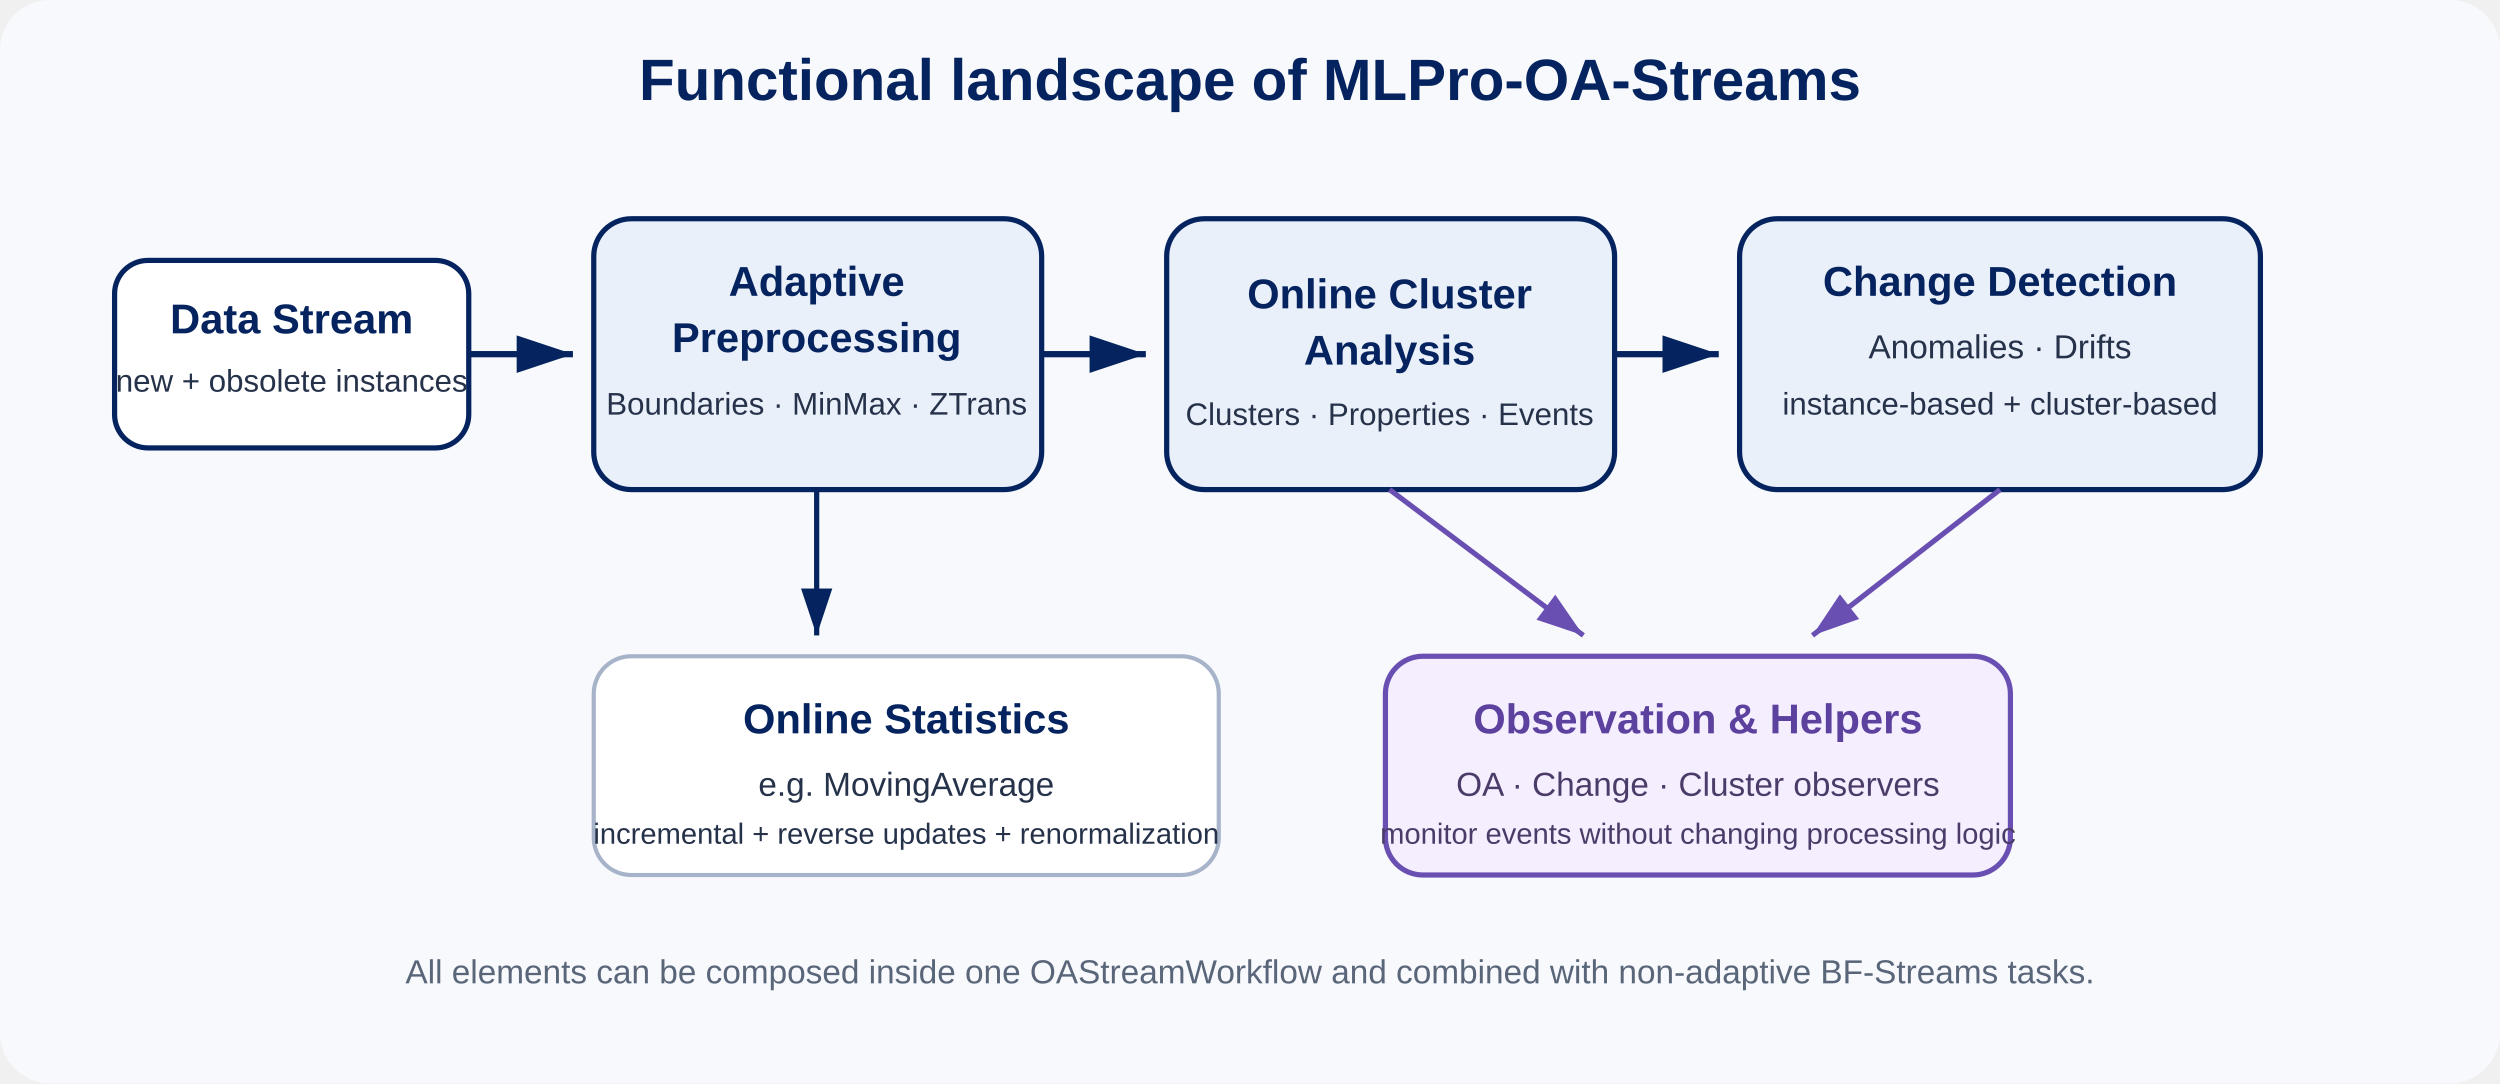
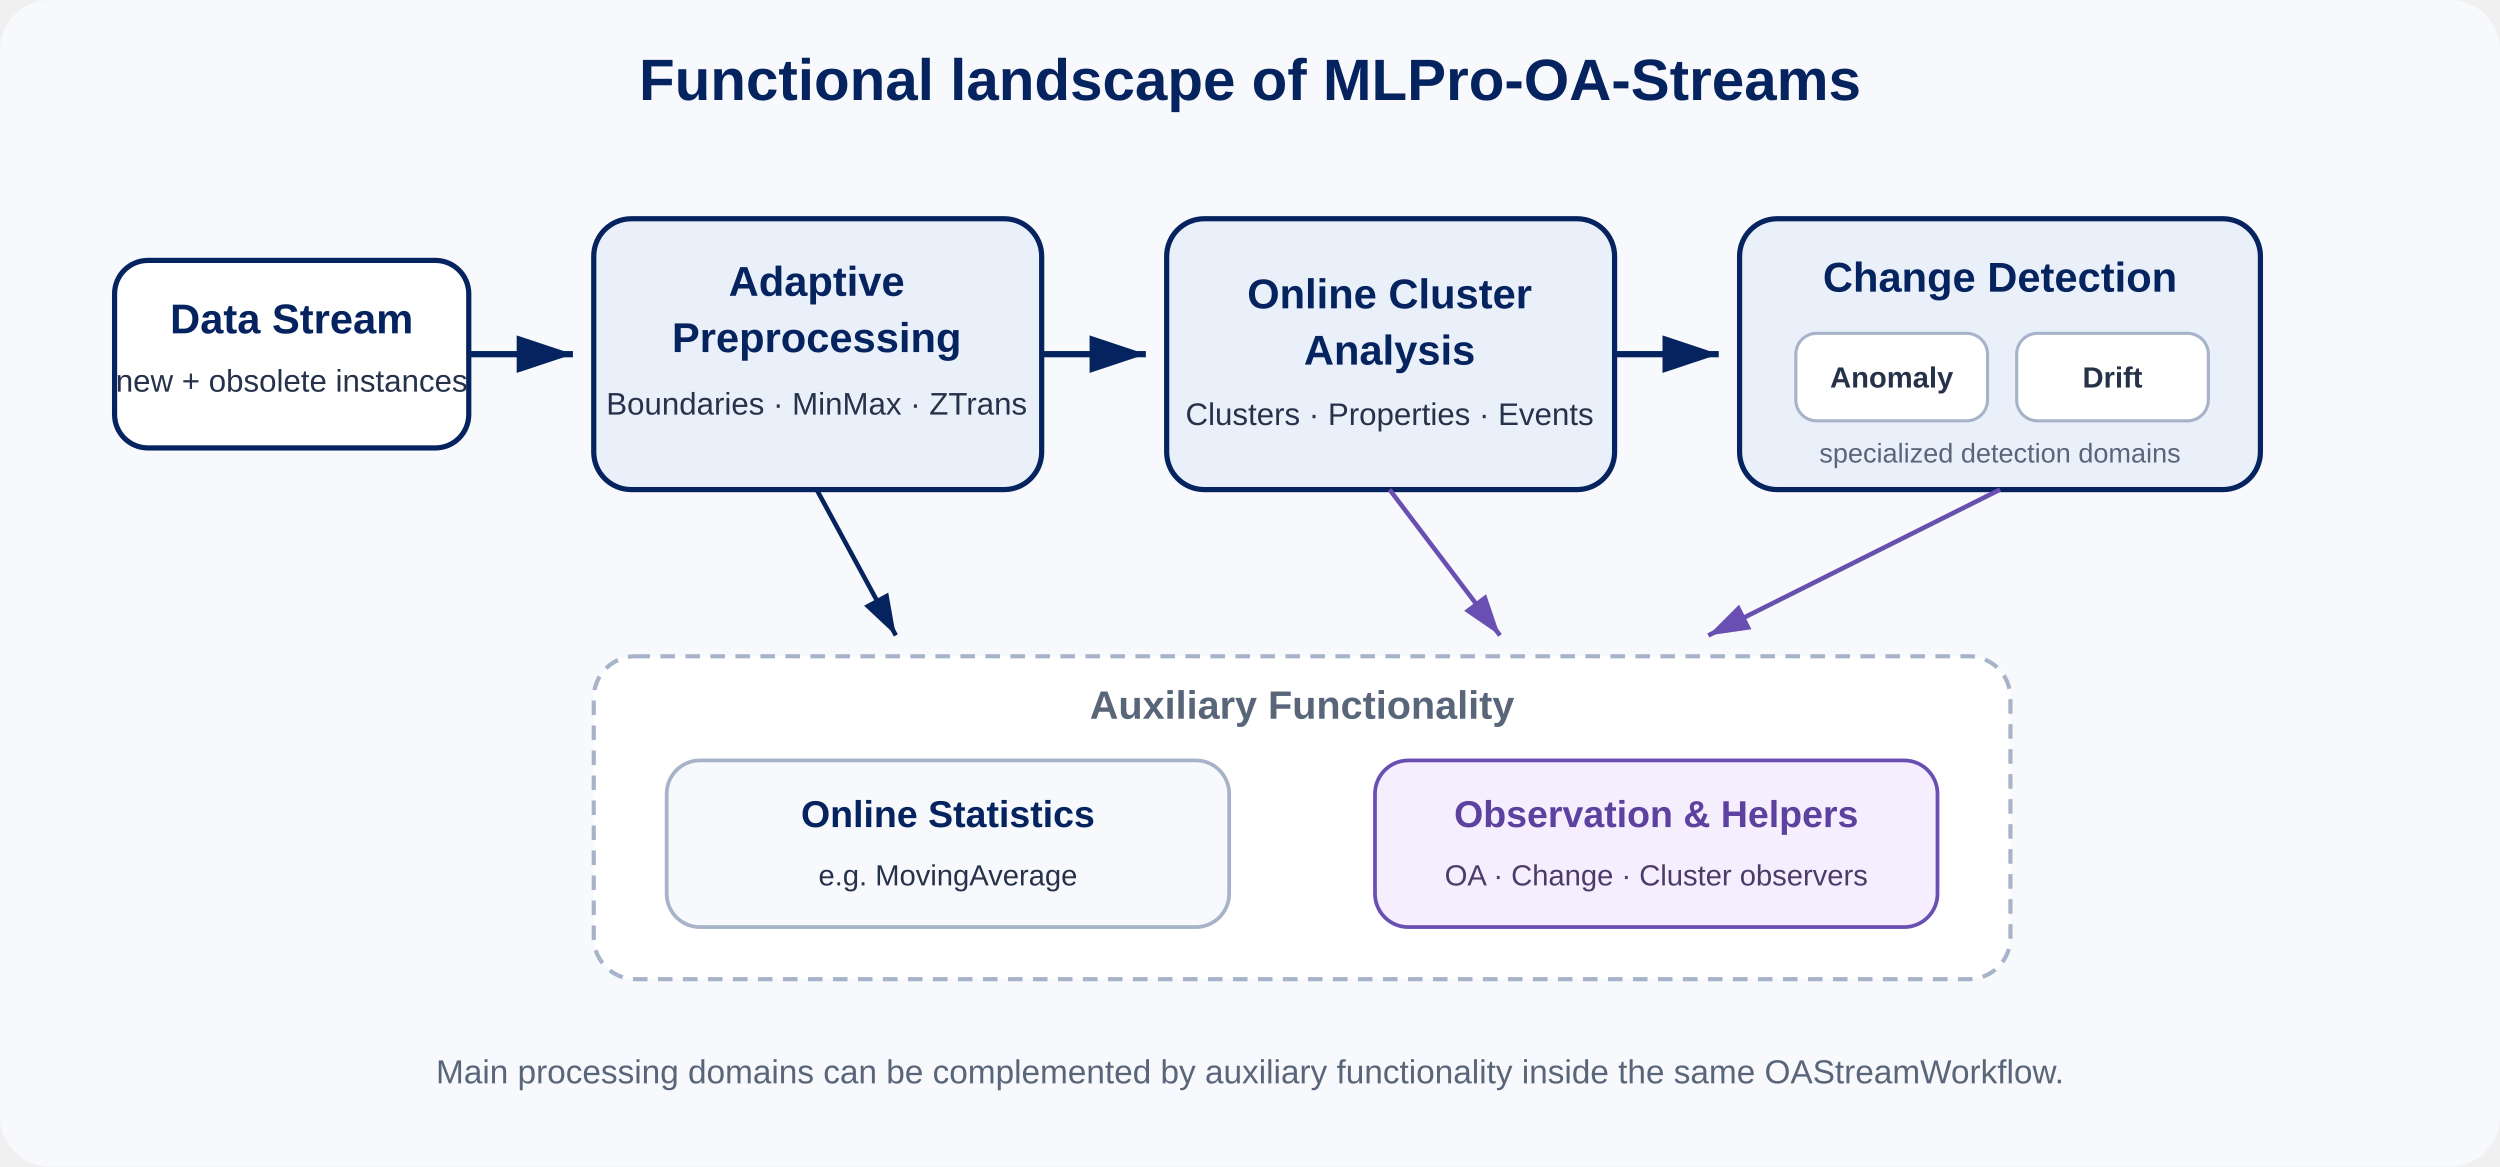
- <svg xmlns="http://www.w3.org/2000/svg" width="1200" height="520" viewBox="0 0 1200 520" role="img" aria-labelledby="title desc">
+ <svg xmlns="http://www.w3.org/2000/svg" width="1200" height="560" viewBox="0 0 1200 560" role="img" aria-labelledby="title desc">
  <defs>
    <marker id="arrow" markerWidth="10" markerHeight="10" refX="9" refY="3" orient="auto" markerUnits="strokeWidth">
      <path d="M0,0 L0,6 L9,3 z" fill="#05235E" />
    </marker>
    <marker id="eventArrow" markerWidth="10" markerHeight="10" refX="9" refY="3" orient="auto" markerUnits="strokeWidth">
      <path d="M0,0 L0,6 L9,3 z" fill="#6A4FB3" />
    </marker>
  </defs>
-   <rect x="0" y="0" width="1200" height="520" rx="24" fill="#F7F9FC" />
+   <rect x="0" y="0" width="1200" height="560" rx="24" fill="#F7F9FC" />
  <text x="600" y="48" text-anchor="middle" font-family="Arial, sans-serif" font-size="28" font-weight="700" fill="#05235E">Functional landscape of MLPro-OA-Streams</text>
  <rect x="55" y="125" width="170" height="90" rx="16" fill="#FFFFFF" stroke="#05235E" stroke-width="2.5" />
  <text x="140" y="160" text-anchor="middle" font-family="Arial, sans-serif" font-size="20" font-weight="700" fill="#05235E">Data Stream</text>
  <text x="140" y="188" text-anchor="middle" font-family="Arial, sans-serif" font-size="15" fill="#25324A">new + obsolete instances</text>
  <rect x="285" y="105" width="215" height="130" rx="18" fill="#EAF0FA" stroke="#05235E" stroke-width="2.5" />
  <text x="392" y="142" text-anchor="middle" font-family="Arial, sans-serif" font-size="20" font-weight="700" fill="#05235E">Adaptive</text>
  <text x="392" y="169" text-anchor="middle" font-family="Arial, sans-serif" font-size="20" font-weight="700" fill="#05235E">Preprocessing</text>
  <text x="392" y="199" text-anchor="middle" font-family="Arial, sans-serif" font-size="15" fill="#25324A">Boundaries · MinMax · ZTrans</text>
  <rect x="560" y="105" width="215" height="130" rx="18" fill="#EAF0FA" stroke="#05235E" stroke-width="2.5" />
  <text x="667" y="148" text-anchor="middle" font-family="Arial, sans-serif" font-size="20" font-weight="700" fill="#05235E">Online Cluster</text>
  <text x="667" y="175" text-anchor="middle" font-family="Arial, sans-serif" font-size="20" font-weight="700" fill="#05235E">Analysis</text>
  <text x="667" y="204" text-anchor="middle" font-family="Arial, sans-serif" font-size="15" fill="#25324A">Clusters · Properties · Events</text>
  <rect x="835" y="105" width="250" height="130" rx="18" fill="#EAF0FA" stroke="#05235E" stroke-width="2.5" />
-   <text x="960" y="142" text-anchor="middle" font-family="Arial, sans-serif" font-size="20" font-weight="700" fill="#05235E">Change Detection</text>
-   <text x="960" y="172" text-anchor="middle" font-family="Arial, sans-serif" font-size="16" fill="#25324A">Anomalies · Drifts</text>
-   <text x="960" y="199" text-anchor="middle" font-family="Arial, sans-serif" font-size="15" fill="#25324A">instance-based + cluster-based</text>
+   <text x="960" y="140" text-anchor="middle" font-family="Arial, sans-serif" font-size="20" font-weight="700" fill="#05235E">Change Detection</text>
+   <rect x="862" y="160" width="92" height="42" rx="10" fill="#FFFFFF" stroke="#A6B3C9" stroke-width="1.5" />
+   <text x="908" y="186" text-anchor="middle" font-family="Arial, sans-serif" font-size="14" font-weight="700" fill="#25324A">Anomaly</text>
+   <rect x="968" y="160" width="92" height="42" rx="10" fill="#FFFFFF" stroke="#A6B3C9" stroke-width="1.5" />
+   <text x="1014" y="186" text-anchor="middle" font-family="Arial, sans-serif" font-size="14" font-weight="700" fill="#25324A">Drift</text>
+   <text x="960" y="222" text-anchor="middle" font-family="Arial, sans-serif" font-size="13" fill="#596579">specialized detection domains</text>
  <line x1="225" y1="170" x2="275" y2="170" stroke="#05235E" stroke-width="3" marker-end="url(#arrow)" />
  <line x1="500" y1="170" x2="550" y2="170" stroke="#05235E" stroke-width="3" marker-end="url(#arrow)" />
  <line x1="775" y1="170" x2="825" y2="170" stroke="#05235E" stroke-width="3" marker-end="url(#arrow)" />
-   <rect x="285" y="315" width="300" height="105" rx="18" fill="#FFFFFF" stroke="#A6B3C9" stroke-width="2" />
-   <text x="435" y="352" text-anchor="middle" font-family="Arial, sans-serif" font-size="20" font-weight="700" fill="#05235E">Online Statistics</text>
-   <text x="435" y="382" text-anchor="middle" font-family="Arial, sans-serif" font-size="16" fill="#25324A">e.g. MovingAverage</text>
-   <text x="435" y="405" text-anchor="middle" font-family="Arial, sans-serif" font-size="14" fill="#25324A">incremental + reverse updates + renormalization</text>
-   <rect x="665" y="315" width="300" height="105" rx="18" fill="#F4EEFF" stroke="#6A4FB3" stroke-width="2.5" />
-   <text x="815" y="352" text-anchor="middle" font-family="Arial, sans-serif" font-size="20" font-weight="700" fill="#5C419E">Observation &amp; Helpers</text>
-   <text x="815" y="382" text-anchor="middle" font-family="Arial, sans-serif" font-size="16" fill="#4B3B68">OA · Change · Cluster observers</text>
-   <text x="815" y="405" text-anchor="middle" font-family="Arial, sans-serif" font-size="14" fill="#4B3B68">monitor events without changing processing logic</text>
-   <line x1="392" y1="235" x2="392" y2="305" stroke="#05235E" stroke-width="2.5" marker-end="url(#arrow)" />
-   <line x1="667" y1="235" x2="760" y2="305" stroke="#6A4FB3" stroke-width="2.5" marker-end="url(#eventArrow)" />
-   <line x1="960" y1="235" x2="870" y2="305" stroke="#6A4FB3" stroke-width="2.5" marker-end="url(#eventArrow)" />
-   <text x="600" y="472" text-anchor="middle" font-family="Arial, sans-serif" font-size="16" fill="#596579">All elements can be composed inside one OAStreamWorkflow and combined with non-adaptive BF-Streams tasks.</text>
+   <rect x="285" y="315" width="680" height="155" rx="20" fill="#FFFFFF" stroke="#A6B3C9" stroke-width="2" stroke-dasharray="7 5" />
+   <text x="625" y="345" text-anchor="middle" font-family="Arial, sans-serif" font-size="19" font-weight="700" fill="#596579">Auxiliary Functionality</text>
+   <rect x="320" y="365" width="270" height="80" rx="16" fill="#F7F9FC" stroke="#A6B3C9" stroke-width="1.8" />
+   <text x="455" y="397" text-anchor="middle" font-family="Arial, sans-serif" font-size="18" font-weight="700" fill="#05235E">Online Statistics</text>
+   <text x="455" y="425" text-anchor="middle" font-family="Arial, sans-serif" font-size="14" fill="#25324A">e.g. MovingAverage</text>
+   <rect x="660" y="365" width="270" height="80" rx="16" fill="#F4EEFF" stroke="#6A4FB3" stroke-width="1.8" />
+   <text x="795" y="397" text-anchor="middle" font-family="Arial, sans-serif" font-size="18" font-weight="700" fill="#5C419E">Observation &amp; Helpers</text>
+   <text x="795" y="425" text-anchor="middle" font-family="Arial, sans-serif" font-size="14" fill="#4B3B68">OA · Change · Cluster observers</text>
+   <line x1="392" y1="235" x2="430" y2="305" stroke="#05235E" stroke-width="2.2" marker-end="url(#arrow)" />
+   <line x1="667" y1="235" x2="720" y2="305" stroke="#6A4FB3" stroke-width="2.2" marker-end="url(#eventArrow)" />
+   <line x1="960" y1="235" x2="820" y2="305" stroke="#6A4FB3" stroke-width="2.2" marker-end="url(#eventArrow)" />
+   <text x="600" y="520" text-anchor="middle" font-family="Arial, sans-serif" font-size="16" fill="#596579">Main processing domains can be complemented by auxiliary functionality inside the same OAStreamWorkflow.</text>
</svg>
